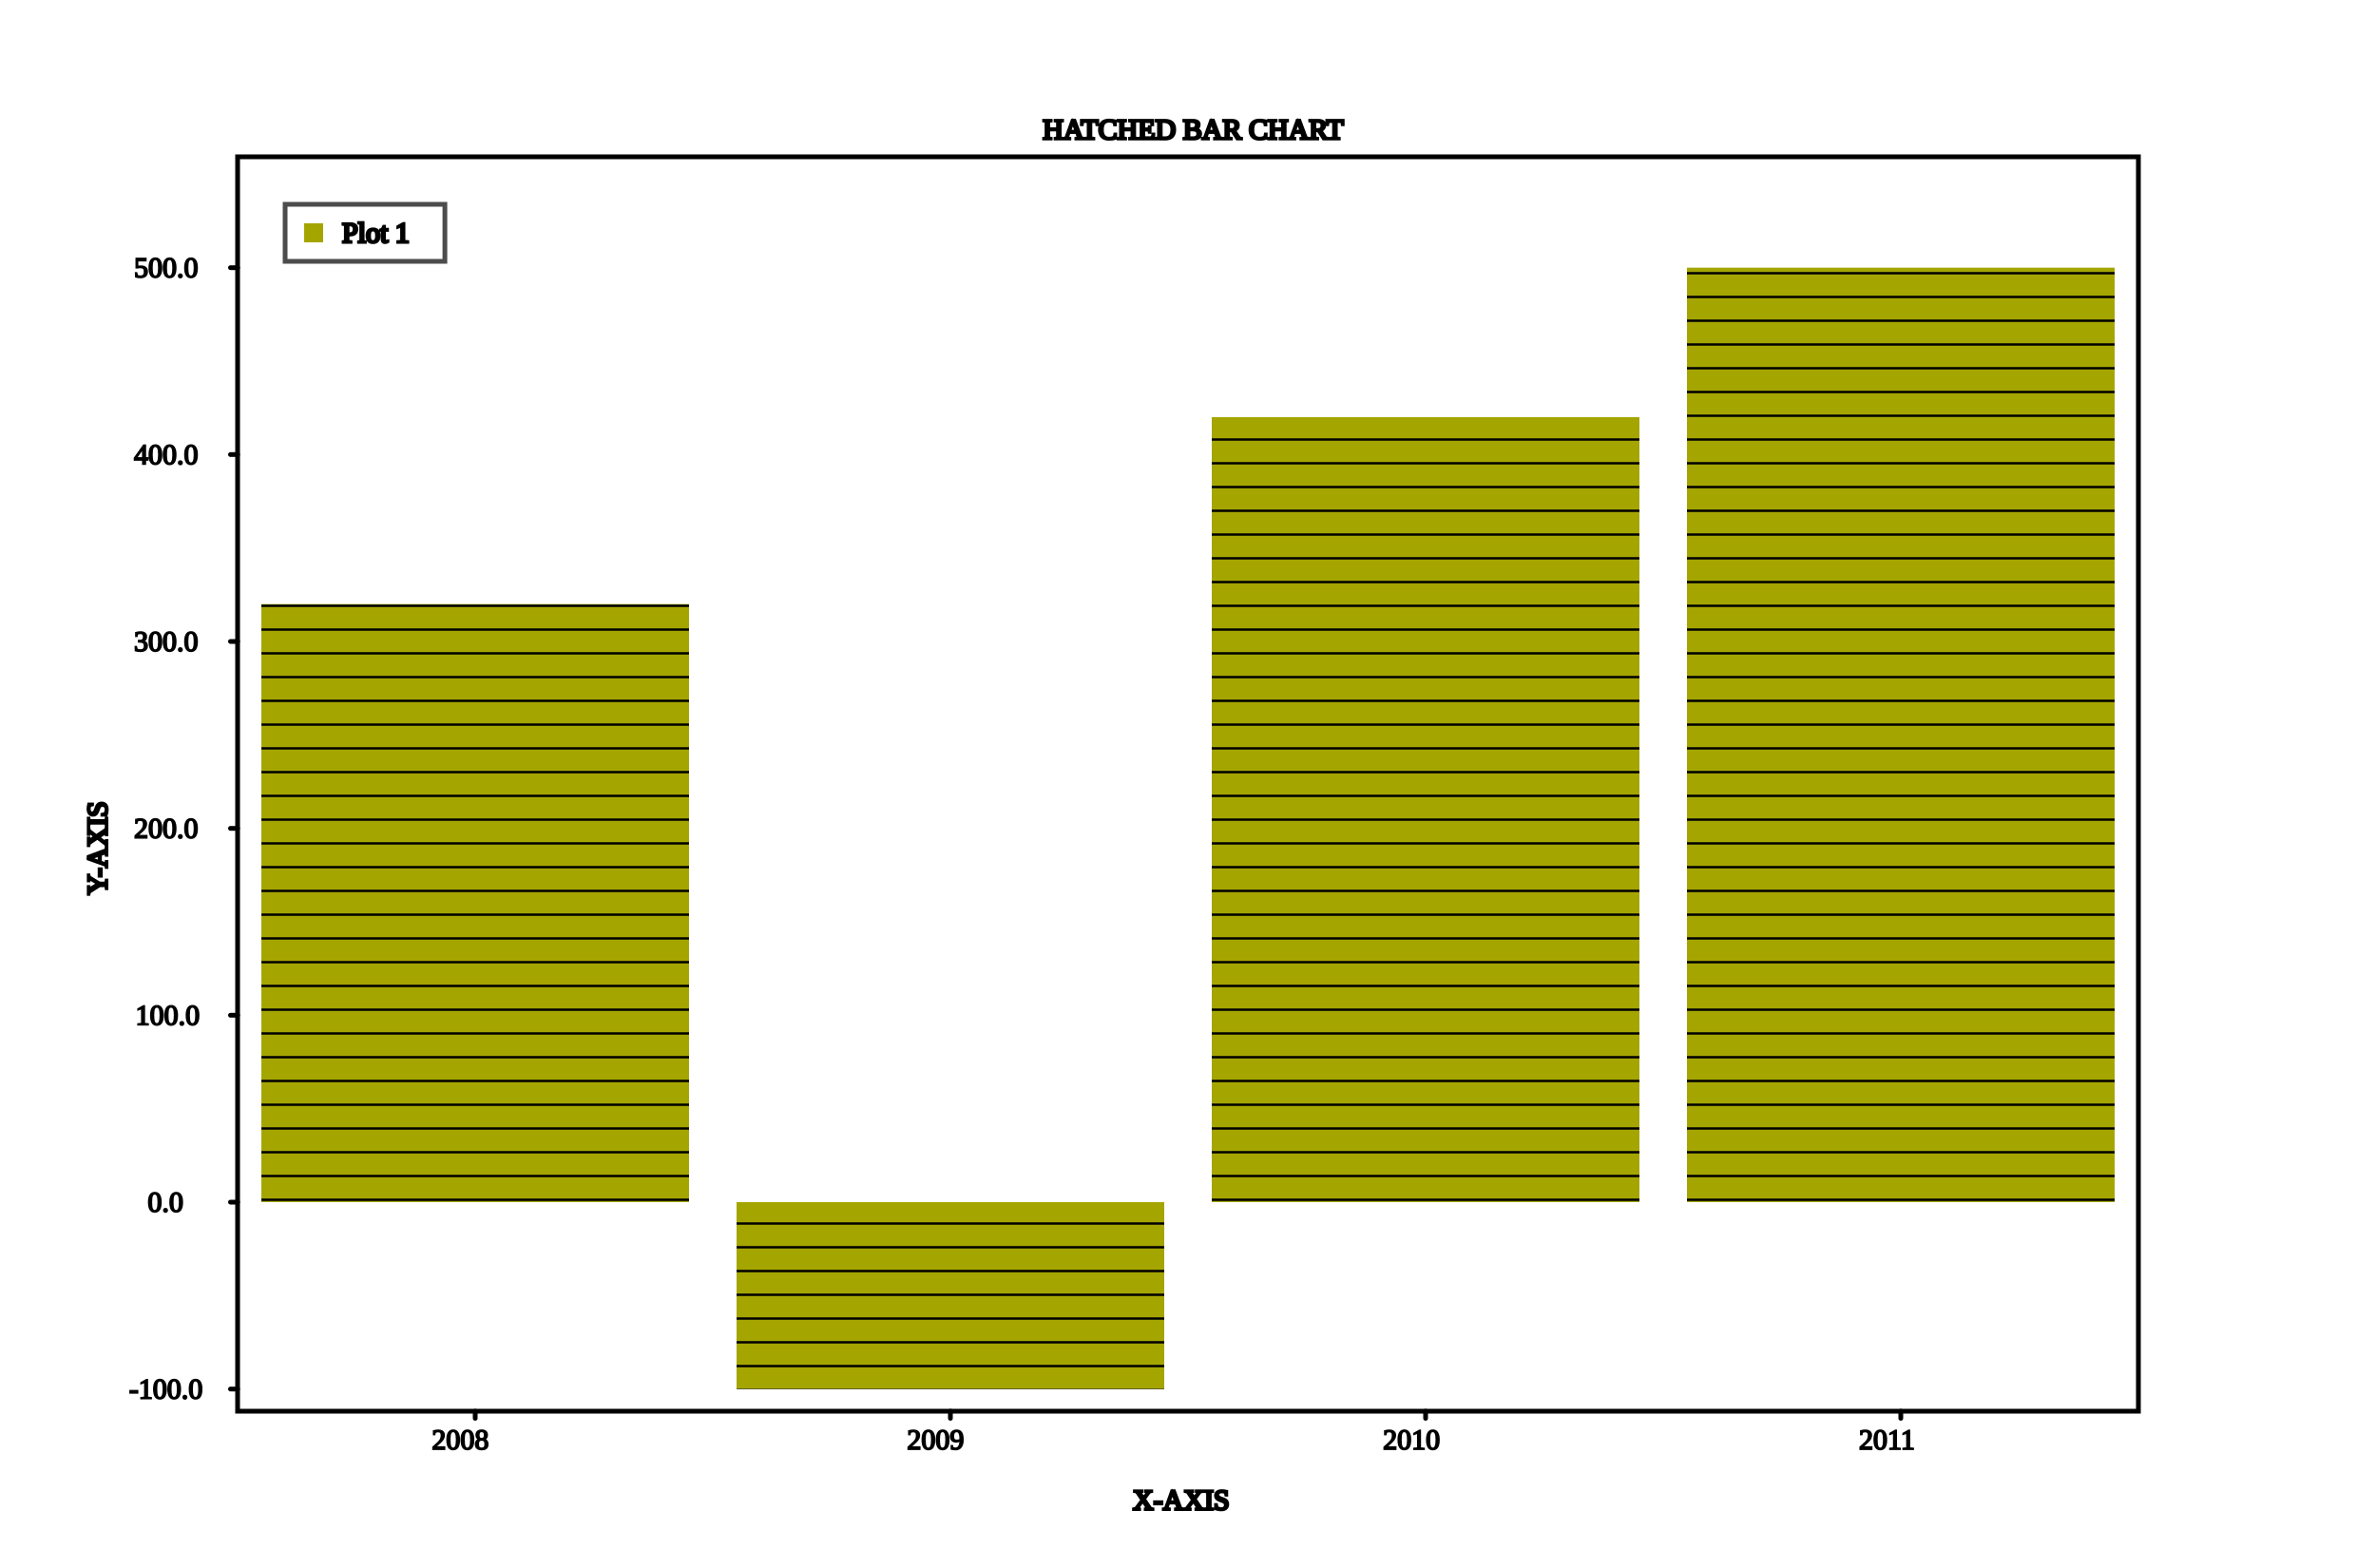
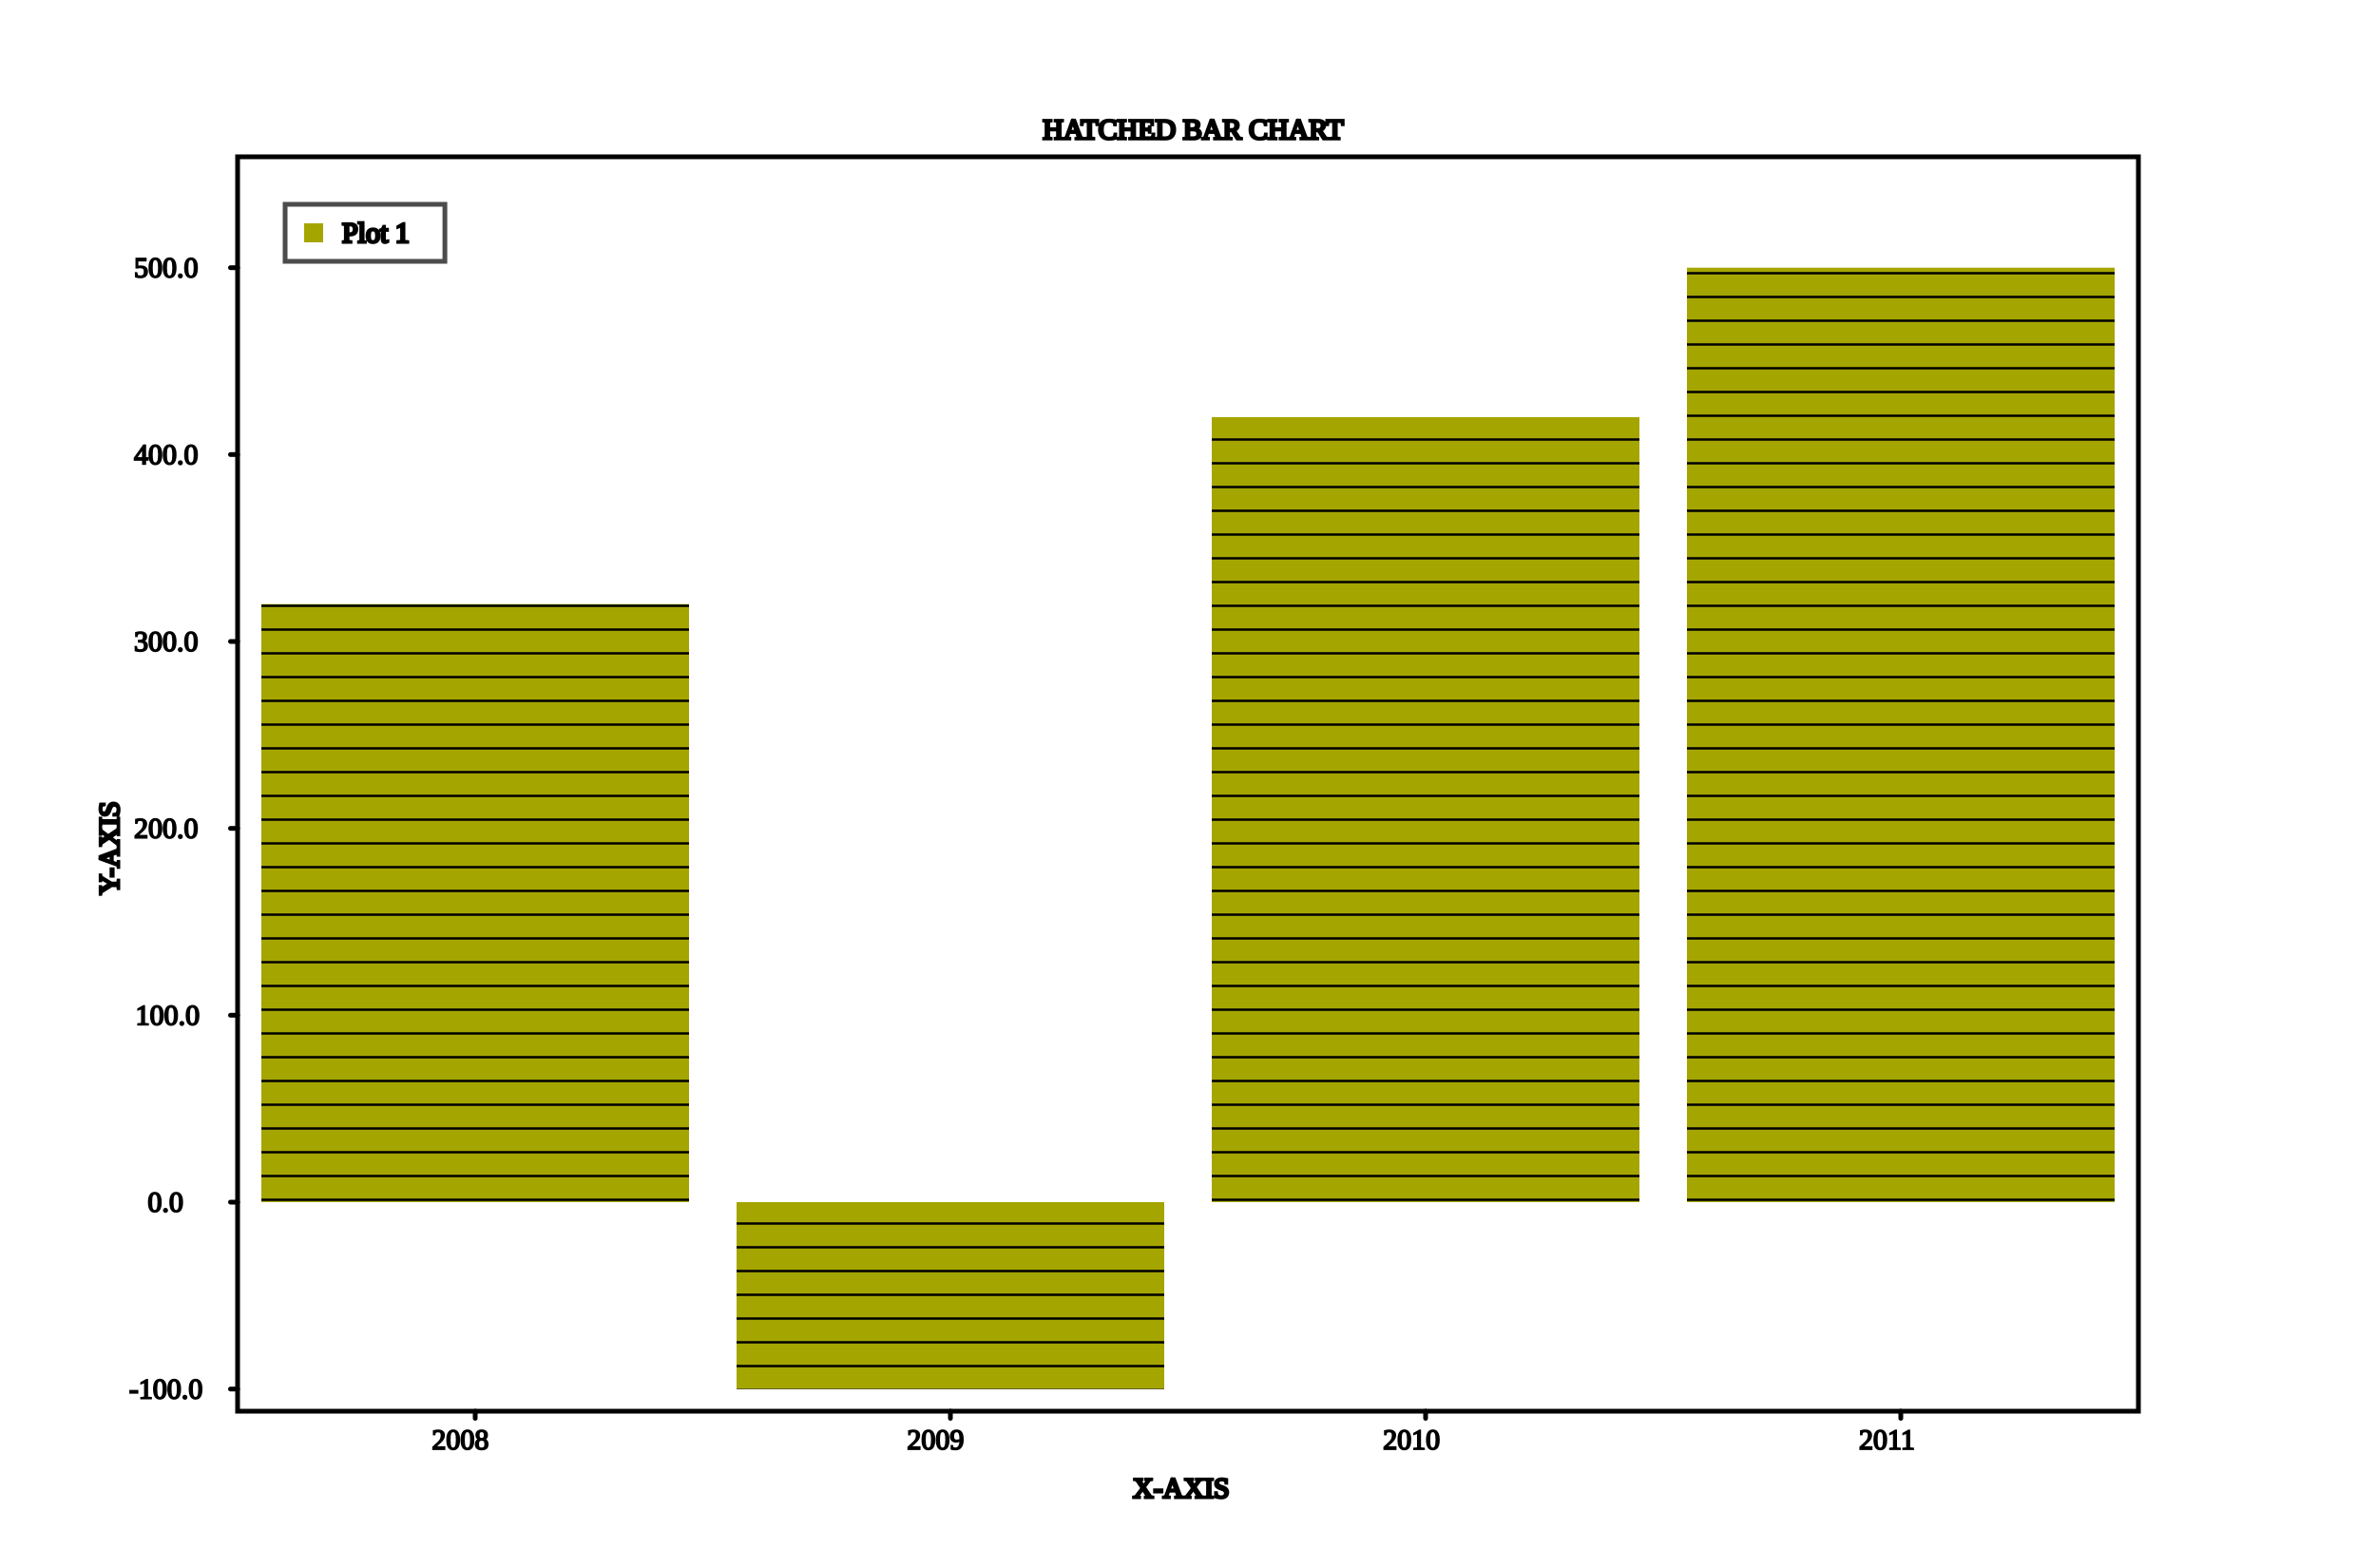
<svg xmlns="http://www.w3.org/2000/svg" height="660.0" width="1000.0" version="4.0">
  <rect width="100%" height="100%" fill="white" />
  <rect x="100.0" y="66.0" width="800.0" height="528.0" style="fill:rgb(255,255,255);stroke-width:2.0;stroke:rgb(0,0,0);opacity:1" />
  <line x1="200.0" y1="597.0" x2="200.0" y2="594.0" style="stroke:rgb(0.0,0.0,0.0);stroke-width:2.0;opacity:1.0;stroke-linecap:round" />
  <text x="181.74" y="610.0" stroke="#000000" stroke-width="0.7" transform="rotate(-0.0,181.74,610.0)">2008</text>
  <line x1="400.0" y1="597.0" x2="400.0" y2="594.0" style="stroke:rgb(0.0,0.0,0.0);stroke-width:2.0;opacity:1.0;stroke-linecap:round" />
  <text x="381.74" y="610.0" stroke="#000000" stroke-width="0.7" transform="rotate(-0.0,381.74,610.0)">2009</text>
  <line x1="600.0" y1="597.0" x2="600.0" y2="594.0" style="stroke:rgb(0.0,0.0,0.0);stroke-width:2.0;opacity:1.0;stroke-linecap:round" />
  <text x="582.06" y="610.0" stroke="#000000" stroke-width="0.7" transform="rotate(-0.0,582.06,610.0)">2010</text>
  <line x1="800.0" y1="597.0" x2="800.0" y2="594.0" style="stroke:rgb(0.0,0.0,0.0);stroke-width:2.0;opacity:1.0;stroke-linecap:round" />
  <text x="782.38" y="610.0" stroke="#000000" stroke-width="0.7" transform="rotate(-0.0,782.38,610.0)">2011</text>
  <line x1="97.0" y1="506.0" x2="100.0" y2="506.0" style="stroke:rgb(0.0,0.0,0.0);stroke-width:2.0;opacity:1.0;stroke-linecap:round" />
  <text x="62.16" y="510.0" stroke="#000000" stroke-width="0.7" transform="rotate(-0.0,62.16,510.0)">0.0</text>
  <line x1="97.0" y1="427.333" x2="100.0" y2="427.333" style="stroke:rgb(0.0,0.0,0.0);stroke-width:2.0;opacity:1.0;stroke-linecap:round" />
  <text x="57.04" y="431.333" stroke="#000000" stroke-width="0.7" transform="rotate(-0.0,57.04,431.3333)">100.0</text>
  <line x1="97.0" y1="348.667" x2="100.0" y2="348.667" style="stroke:rgb(0.0,0.0,0.0);stroke-width:2.0;opacity:1.0;stroke-linecap:round" />
  <text x="56.4" y="352.667" stroke="#000000" stroke-width="0.7" transform="rotate(-0.0,56.4,352.6667)">200.0</text>
  <line x1="97.0" y1="270" x2="100.0" y2="270" style="stroke:rgb(0.0,0.0,0.0);stroke-width:2.0;opacity:1.0;stroke-linecap:round" />
  <text x="56.4" y="274" stroke="#000000" stroke-width="0.7" transform="rotate(-0.0,56.4,274)">300.0</text>
  <line x1="97.0" y1="191.333" x2="100.0" y2="191.333" style="stroke:rgb(0.0,0.0,0.0);stroke-width:2.0;opacity:1.0;stroke-linecap:round" />
  <text x="56.4" y="195.333" stroke="#000000" stroke-width="0.7" transform="rotate(-0.0,56.4,195.3334)">400.0</text>
  <line x1="97.0" y1="112.667" x2="100.0" y2="112.667" style="stroke:rgb(0.0,0.0,0.0);stroke-width:2.0;opacity:1.0;stroke-linecap:round" />
  <text x="56.4" y="116.667" stroke="#000000" stroke-width="0.7" transform="rotate(-0.0,56.4,116.6667)">500.0</text>
  <line x1="97.0" y1="584.667" x2="100.0" y2="584.667" style="stroke:rgb(0.0,0.0,0.0);stroke-width:2.0;opacity:1.0;stroke-linecap:round" />
  <text x="54.32" y="588.667" stroke="#000000" stroke-width="0.7" transform="rotate(-0.0,54.32,588.6667)">-100.0</text>
  <rect x="110.0" y="254.267" width="180.0" height="251.733" style="fill:rgb(164.985,164.985,0.0);stroke-width:0;stroke:rgb(0,0,0);opacity:1.0" />
  <defs>
    <pattern id="horizontalHatch" width="10" height="10" patternUnits="userSpaceOnUse">
      <line x1="0" y1="5" x2="10" y2="5" style="stroke:black; stroke-width:1" />
    </pattern>
  </defs>
  <rect x="110.0" y="254.267" width="180.0" height="251.733" style="fill:url(#horizontalHatch);opacity:1" />
  <rect x="310.0" y="506.0" width="180.0" height="78.667" style="fill:rgb(164.985,164.985,0.0);stroke-width:0;stroke:rgb(0,0,0);opacity:1.0" />
  <rect x="310.0" y="506.0" width="180.0" height="78.667" style="fill:url(#horizontalHatch);opacity:1" />
  <rect x="510.0" y="175.6" width="180.0" height="330.4" style="fill:rgb(164.985,164.985,0.0);stroke-width:0;stroke:rgb(0,0,0);opacity:1.0" />
  <rect x="510.0" y="175.6" width="180.0" height="330.4" style="fill:url(#horizontalHatch);opacity:1" />
  <rect x="710.0" y="112.667" width="180.0" height="393.333" style="fill:rgb(164.985,164.985,0.0);stroke-width:0;stroke:rgb(0,0,0);opacity:1.0" />
  <rect x="710.0" y="112.667" width="180.0" height="393.333" style="fill:url(#horizontalHatch);opacity:1" />
  <text x="438.9" y="58.5" stroke="#000000" stroke-width="1.2" transform="rotate(-0.0,438.9,58.5)">HATCHED BAR CHART</text>
-   <text x="476.8" y="635.4" stroke="#000000" stroke-width="1.2" transform="rotate(-0.0,476.8,635.4)">X-AXIS</text>
-   <text x="45.0" y="376.6" stroke="#000000" stroke-width="1.2" transform="rotate(-90.0,45.0,376.6)">Y-AXIS</text>
+   <text x="476.8" y="630.4" stroke="#000000" stroke-width="1.2" transform="rotate(-0.0,476.8,630.4)">X-AXIS</text>
+   <text x="50.0" y="376.6" stroke="#000000" stroke-width="1.2" transform="rotate(-90.0,50.0,376.6)">Y-AXIS</text>
  <rect x="120.0" y="86.0" width="67.24" height="24.0" style="fill:rgb(255.0,255.0,255.0);stroke-width:2.0;stroke:rgb(0.0,0.0,0.0);opacity:0.7" />
  <rect x="128.0" y="94.0" width="8.0" height="8.0" style="fill:rgb(164.985,164.985,0.0);stroke-width:0;stroke:rgb(0,0,0);opacity:1.0" />
  <text x="144.0" y="102.0" stroke="#000000" stroke-width="1.2" transform="rotate(-0.0,144.0,102.0)">Plot 1</text>
</svg>
